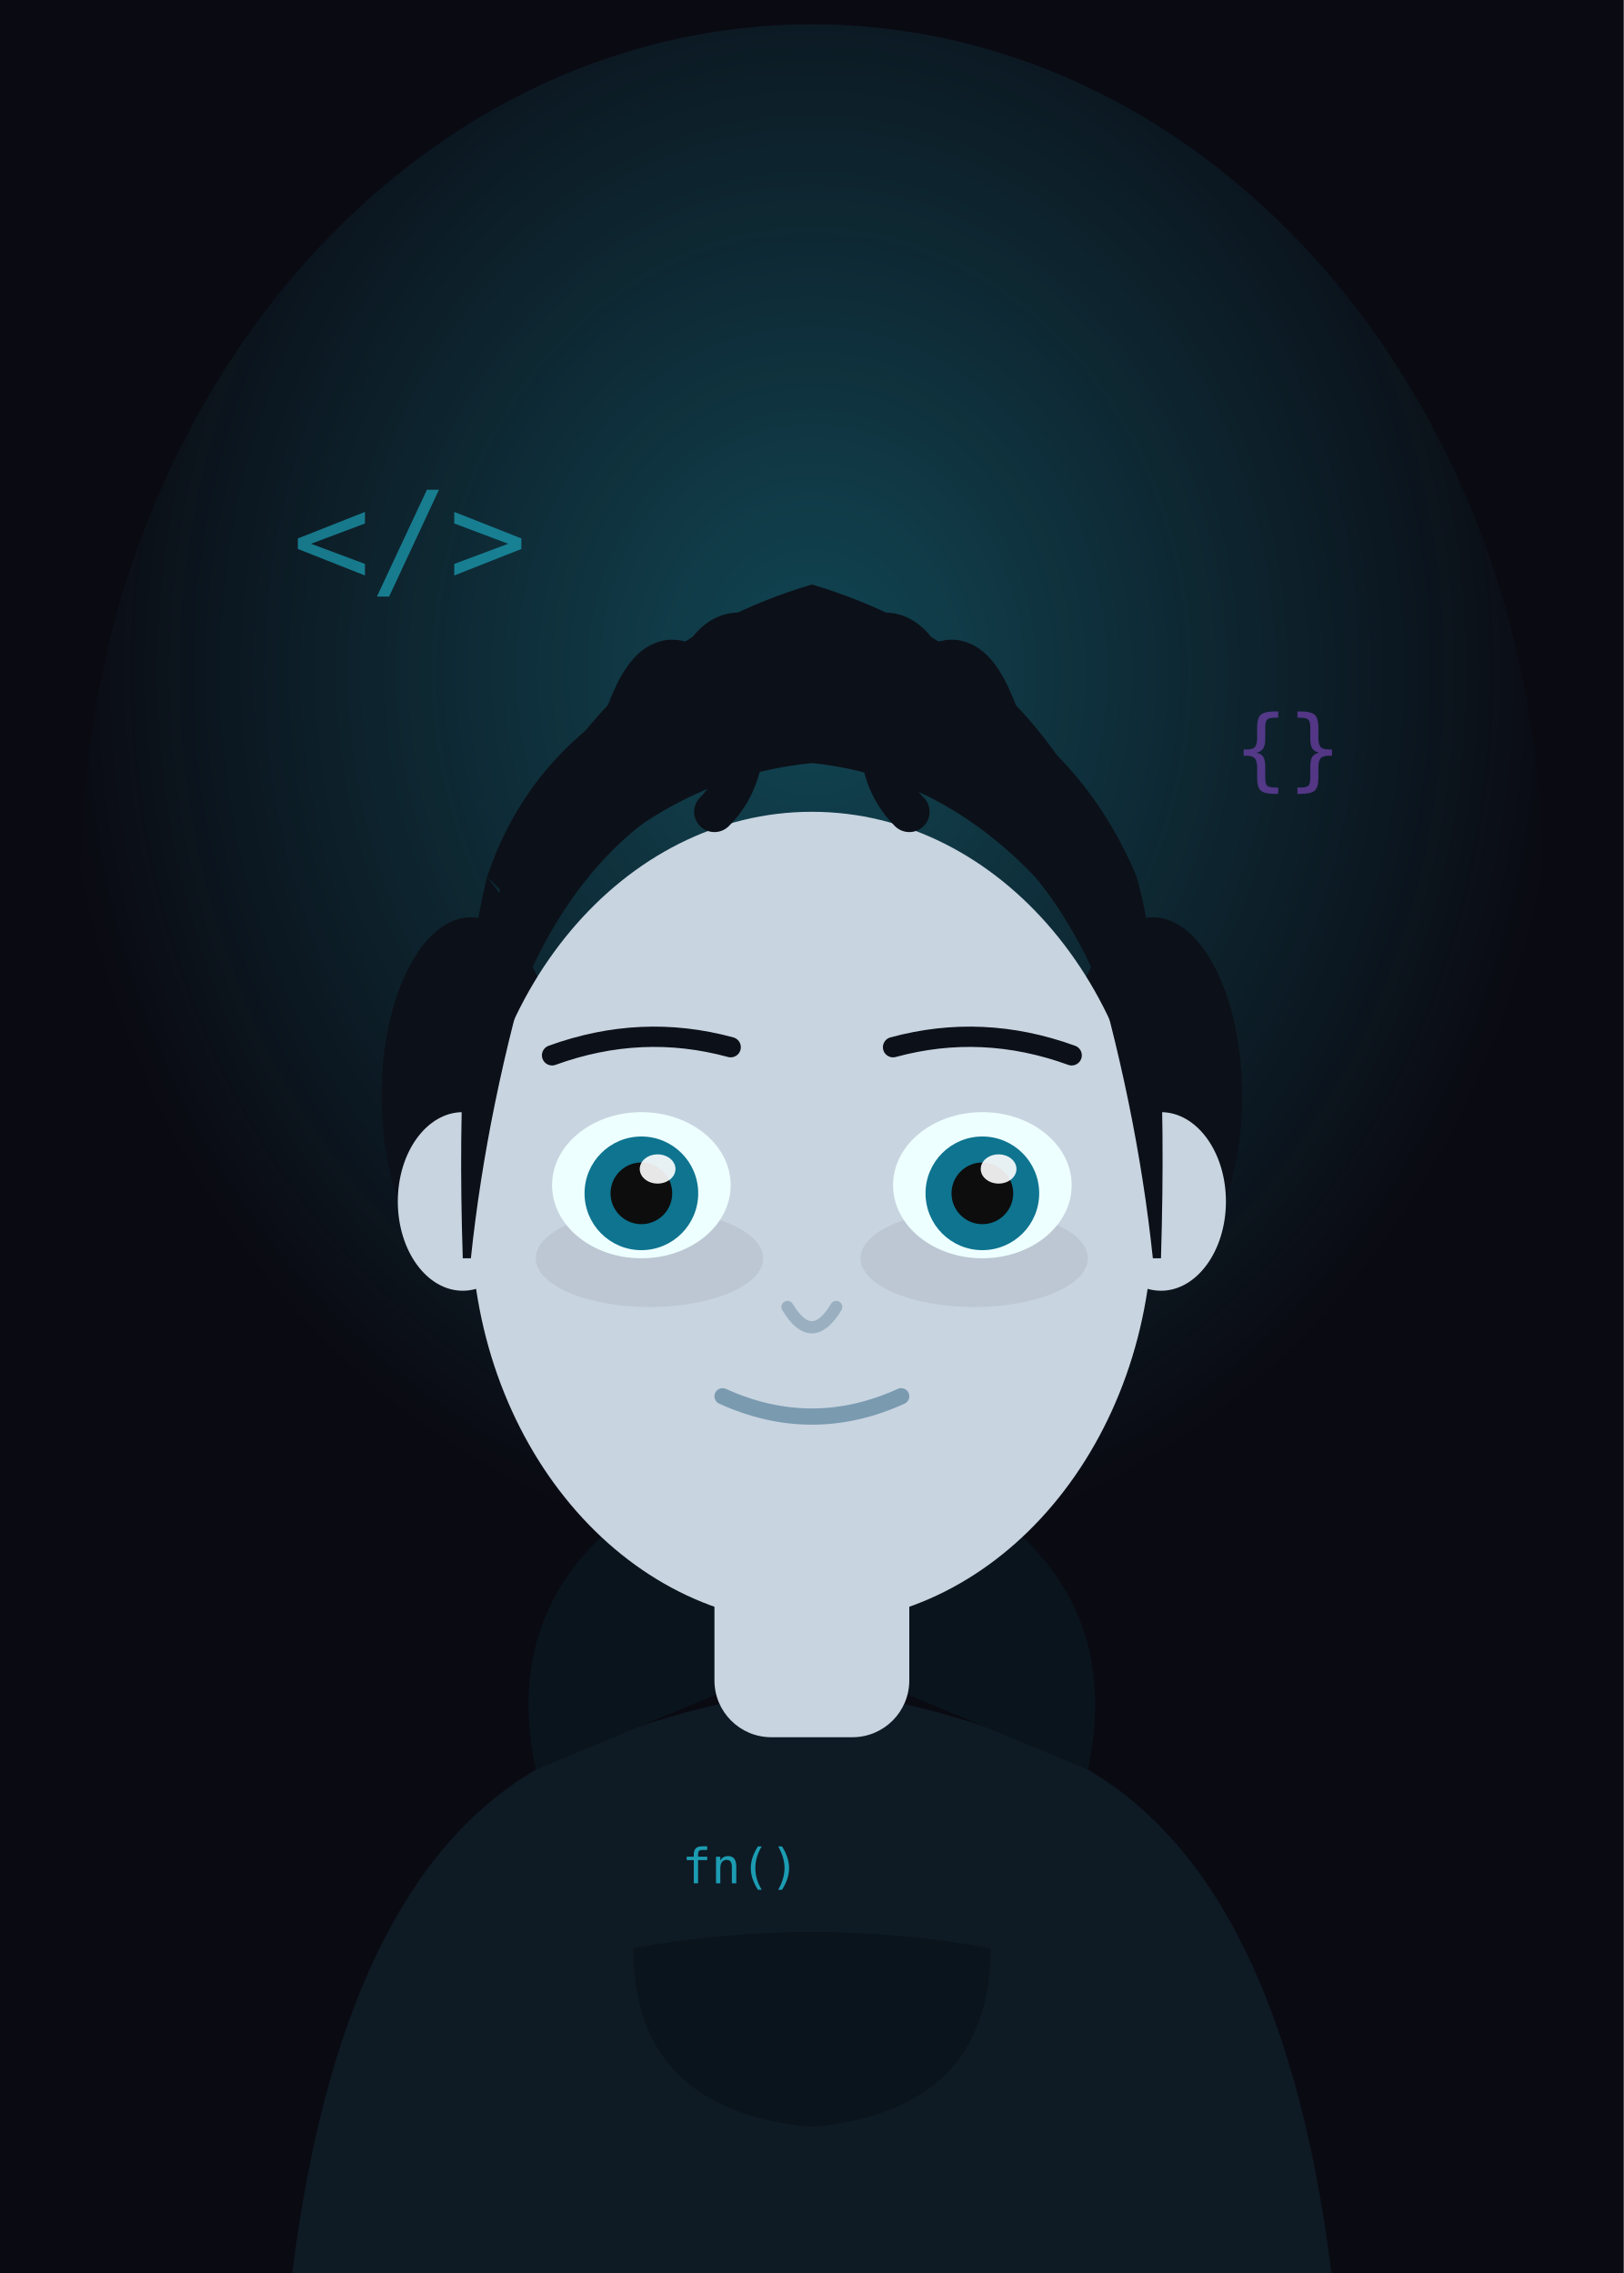
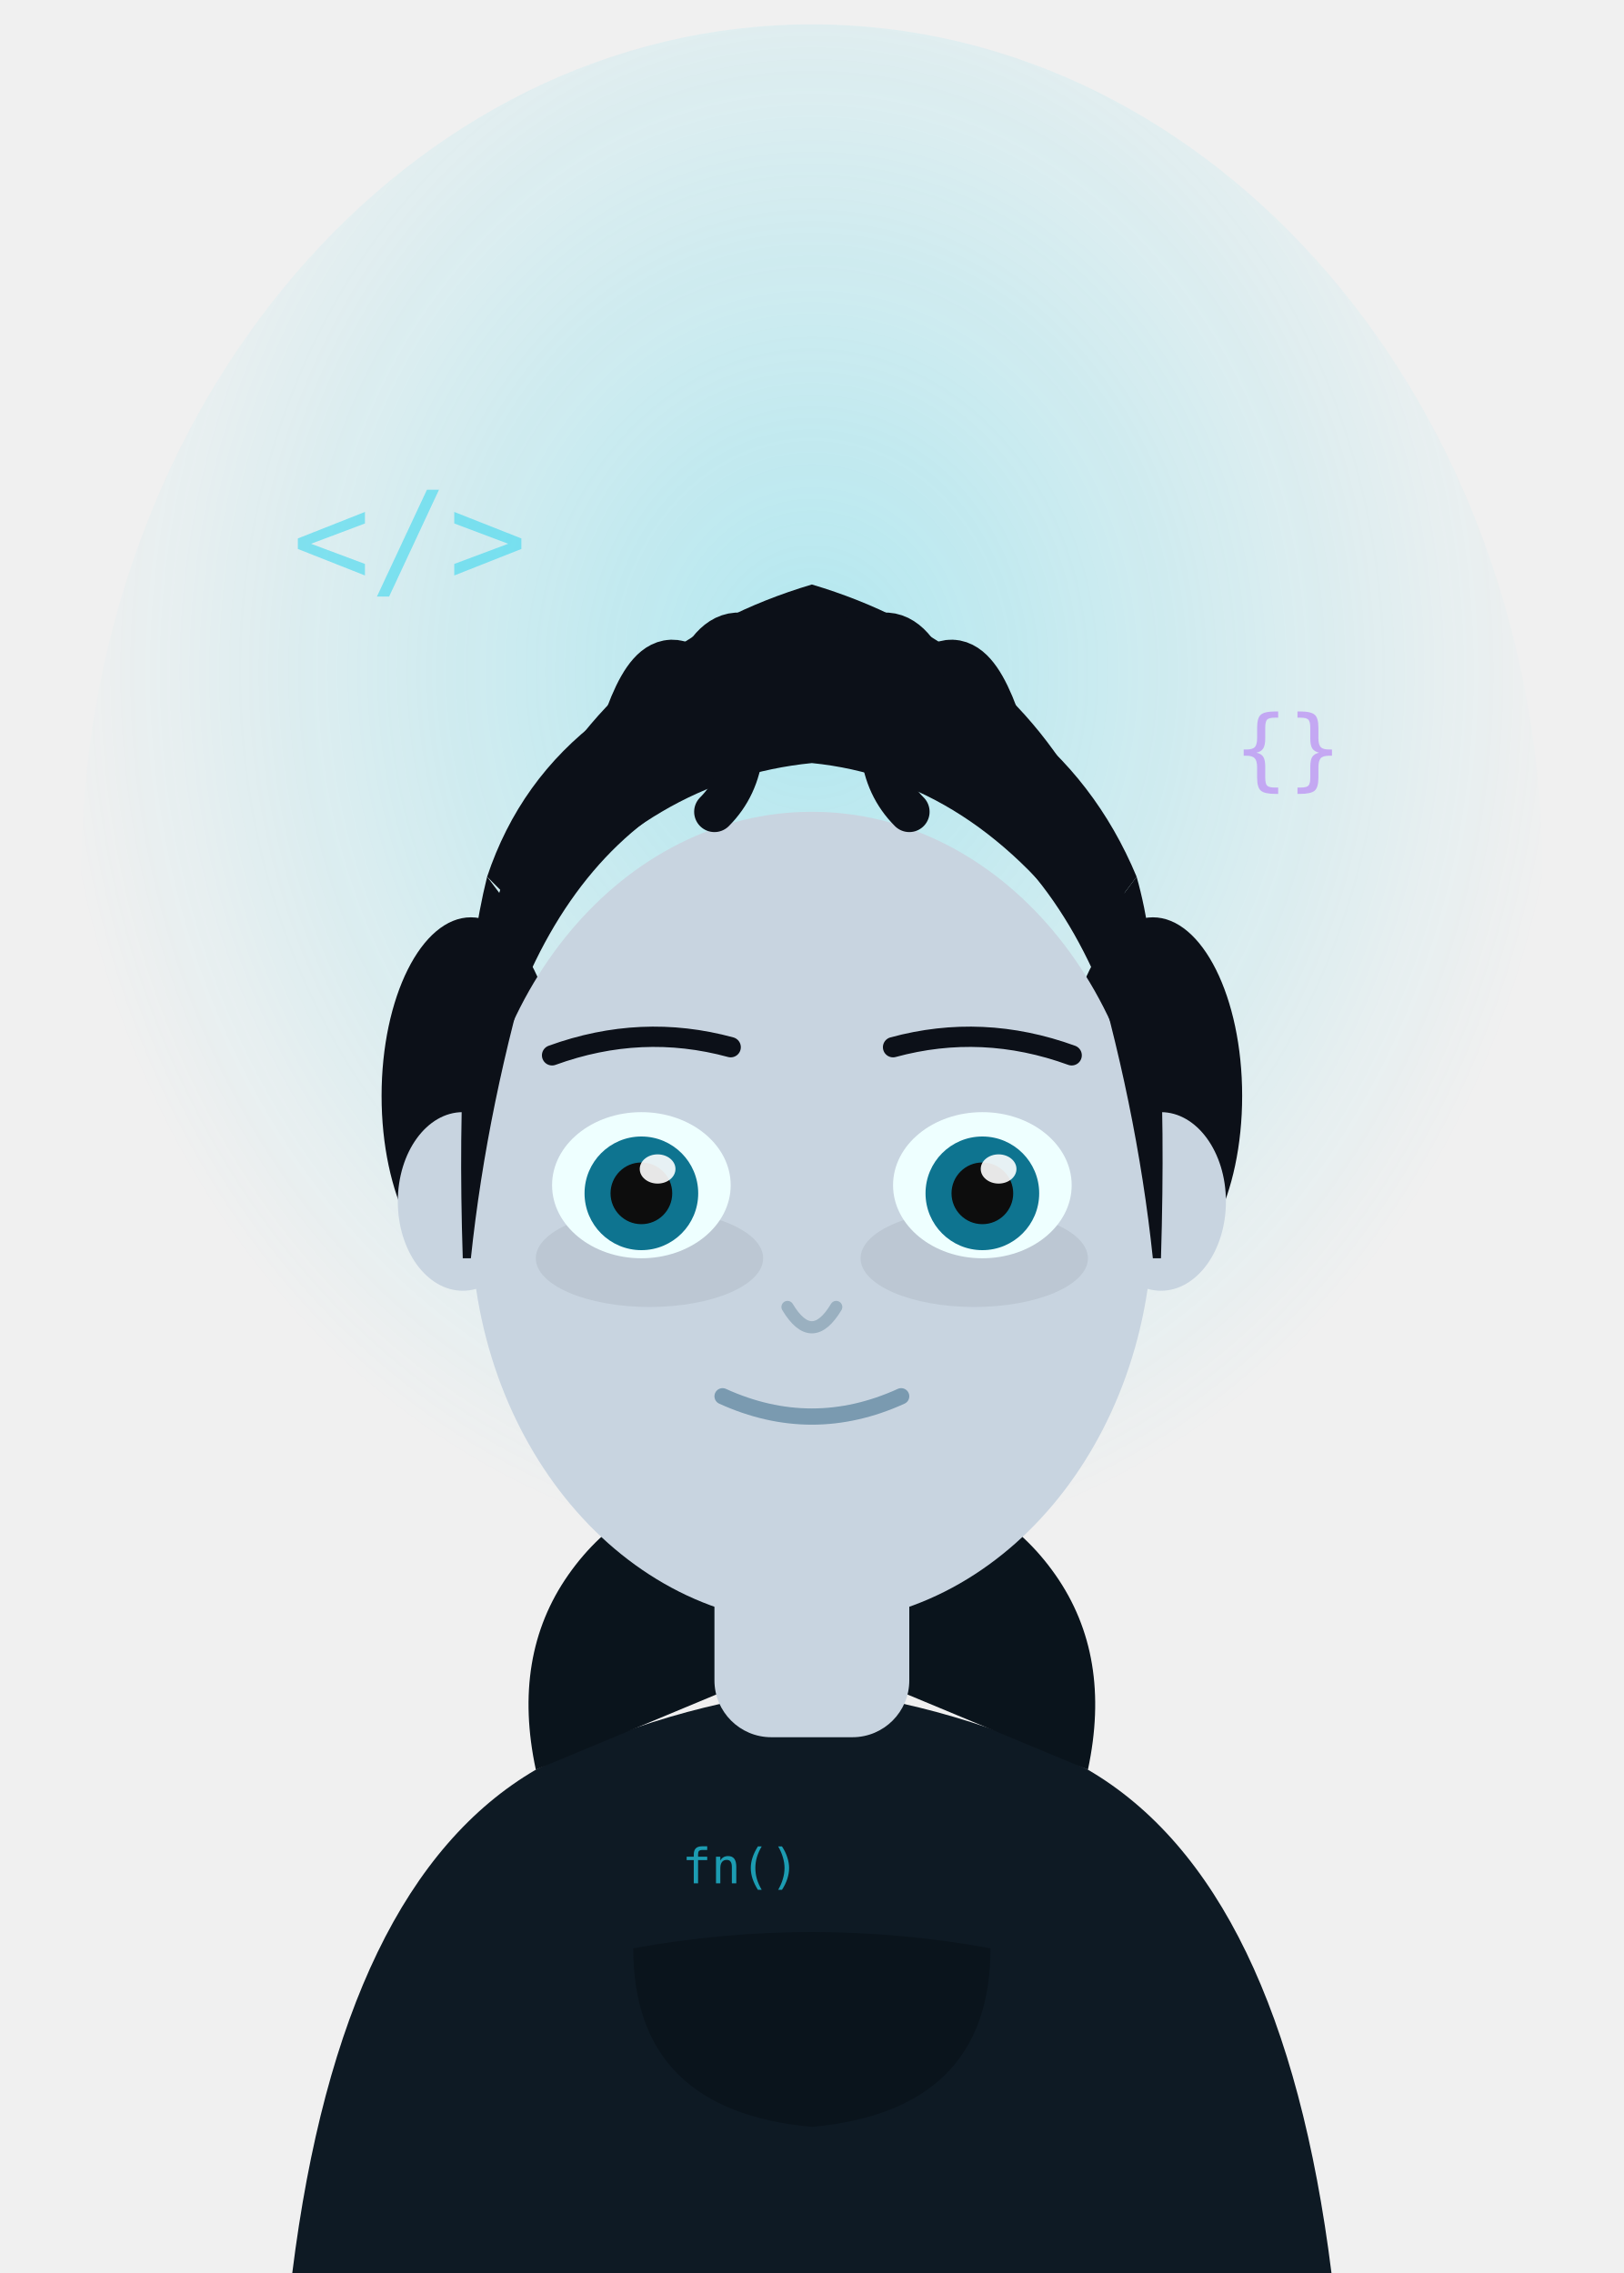
<svg xmlns="http://www.w3.org/2000/svg" viewBox="0 0 200 280">
  <defs>
    <radialGradient id="g" cx="50%" cy="38%" r="52%">
      <stop offset="0%" stop-color="#22d3ee" stop-opacity="0.3" />
      <stop offset="100%" stop-color="#22d3ee" stop-opacity="0" />
    </radialGradient>
  </defs>
-   <rect width="200" height="280" fill="#0a0a12" />
  <ellipse cx="100" cy="108" rx="90" ry="105" fill="url(#g)" />
  <text x="36" y="72" font-size="16" font-family="monospace" fill="#22d3ee" opacity="0.5">&lt;/&gt;</text>
  <text x="152" y="96" font-size="11" font-family="monospace" fill="#a855f7" opacity="0.45">{}</text>
  <path d="M36,280 Q42,232 66,218 Q82,210 100,208 Q118,210 134,218 Q158,232 164,280 Z" fill="#0e1a24" />
  <path d="M66,218 Q63,204 70,194 Q77,184 90,182 L90,208 Q78,213 66,218 Z" fill="#0a141c" />
  <path d="M134,218 Q137,204 130,194 Q123,184 110,182 L110,208 Q122,213 134,218 Z" fill="#0a141c" />
  <path d="M78,240 Q100,236 122,240 Q122,260 100,262 Q78,260 78,240 Z" fill="#0a141c" />
  <text x="84" y="232" font-size="6" font-family="monospace" fill="#22d3ee" opacity="0.7">fn()</text>
  <rect x="88" y="186" width="24" height="28" rx="7" fill="#c8d4e0" />
  <path d="M57,155 Q53,86 100,72 Q147,86 143,155 Q138,98 100,93 Q62,98 57,155 Z" fill="#0c1018" />
  <ellipse cx="58" cy="135" rx="11" ry="22" fill="#0c1018" />
  <ellipse cx="142" cy="135" rx="11" ry="22" fill="#0c1018" />
  <path d="M78,90 Q82,78 86,86 Q90,74 96,84 Q100,72 104,84 Q110,74 114,86 Q118,78 122,90" stroke="#0c1018" stroke-width="8" fill="none" stroke-linecap="round" />
  <ellipse cx="57" cy="148" rx="8" ry="11" fill="#c8d4e0" />
  <ellipse cx="143" cy="148" rx="8" ry="11" fill="#c8d4e0" />
  <ellipse cx="100" cy="150" rx="42" ry="50" fill="#c8d4e0" />
  <ellipse cx="80" cy="155" rx="14" ry="6" fill="#0c1018" opacity="0.07" />
  <ellipse cx="120" cy="155" rx="14" ry="6" fill="#0c1018" opacity="0.07" />
  <path d="M60,108 Q68,84 100,78 Q130,84 140,108 L134,116 Q120,96 100,94 Q80,96 66,114 Z" fill="#0c1018" />
  <path d="M57,155 Q56,124 60,108 L66,116 Q60,136 58,155 Z" fill="#0c1018" />
  <path d="M143,155 Q144,122 140,108 L134,116 Q140,136 142,155 Z" fill="#0c1018" />
  <path d="M90,82 Q94,94 88,100" stroke="#0c1018" stroke-width="5" fill="none" stroke-linecap="round" />
  <path d="M110,82 Q106,94 112,100" stroke="#0c1018" stroke-width="5" fill="none" stroke-linecap="round" />
  <ellipse cx="79" cy="146" rx="11" ry="9" fill="#eeffff" />
  <ellipse cx="79" cy="147" rx="7" ry="7" fill="#0e7490" />
  <ellipse cx="79" cy="147" rx="3.8" ry="3.8" fill="#0d0d0d" />
  <ellipse cx="81" cy="144" rx="2.2" ry="1.8" fill="white" opacity="0.9" />
  <ellipse cx="121" cy="146" rx="11" ry="9" fill="#eeffff" />
  <ellipse cx="121" cy="147" rx="7" ry="7" fill="#0e7490" />
  <ellipse cx="121" cy="147" rx="3.8" ry="3.8" fill="#0d0d0d" />
  <ellipse cx="123" cy="144" rx="2.2" ry="1.8" fill="white" opacity="0.9" />
  <path d="M68,130 Q79,126 90,129" stroke="#0c1018" stroke-width="2.5" fill="none" stroke-linecap="round" />
  <path d="M110,129 Q121,126 132,130" stroke="#0c1018" stroke-width="2.5" fill="none" stroke-linecap="round" />
  <path d="M97,161 Q100,166 103,161" stroke="#9ab0c0" stroke-width="1.5" fill="none" stroke-linecap="round" />
  <path d="M89,172 Q100,177 111,172" stroke="#7a9ab0" stroke-width="2" fill="none" stroke-linecap="round" />
</svg>
